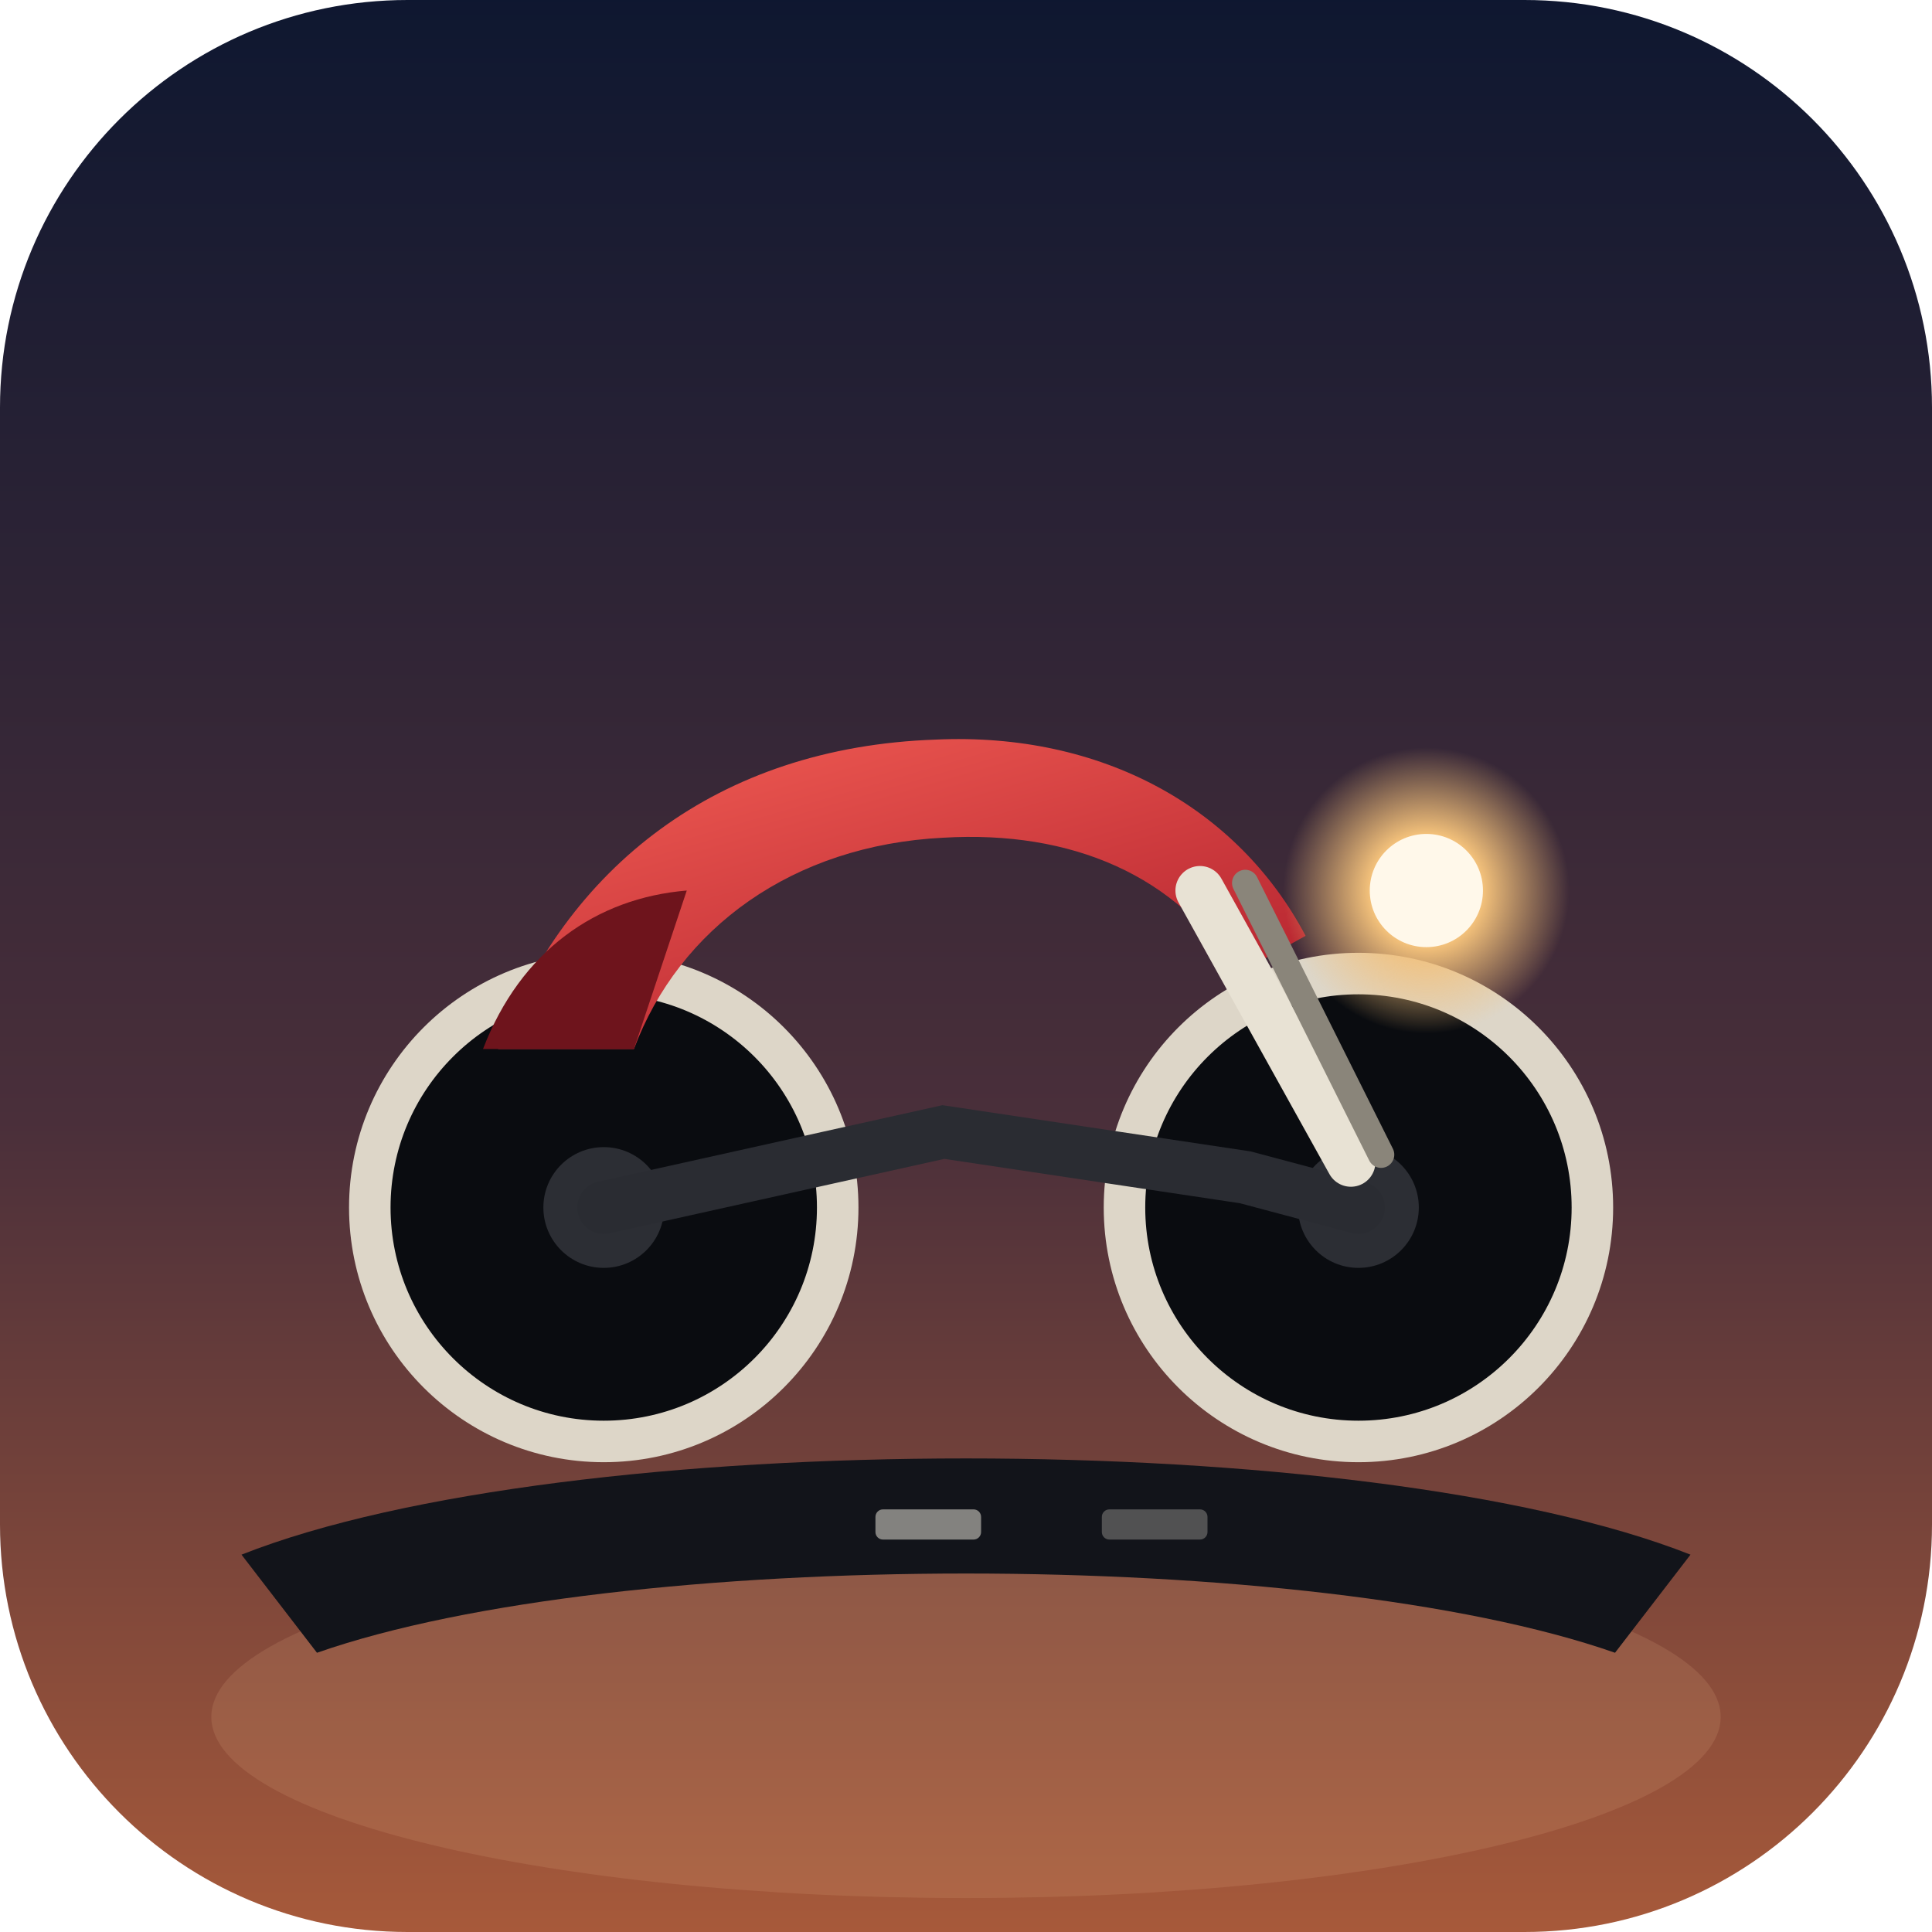
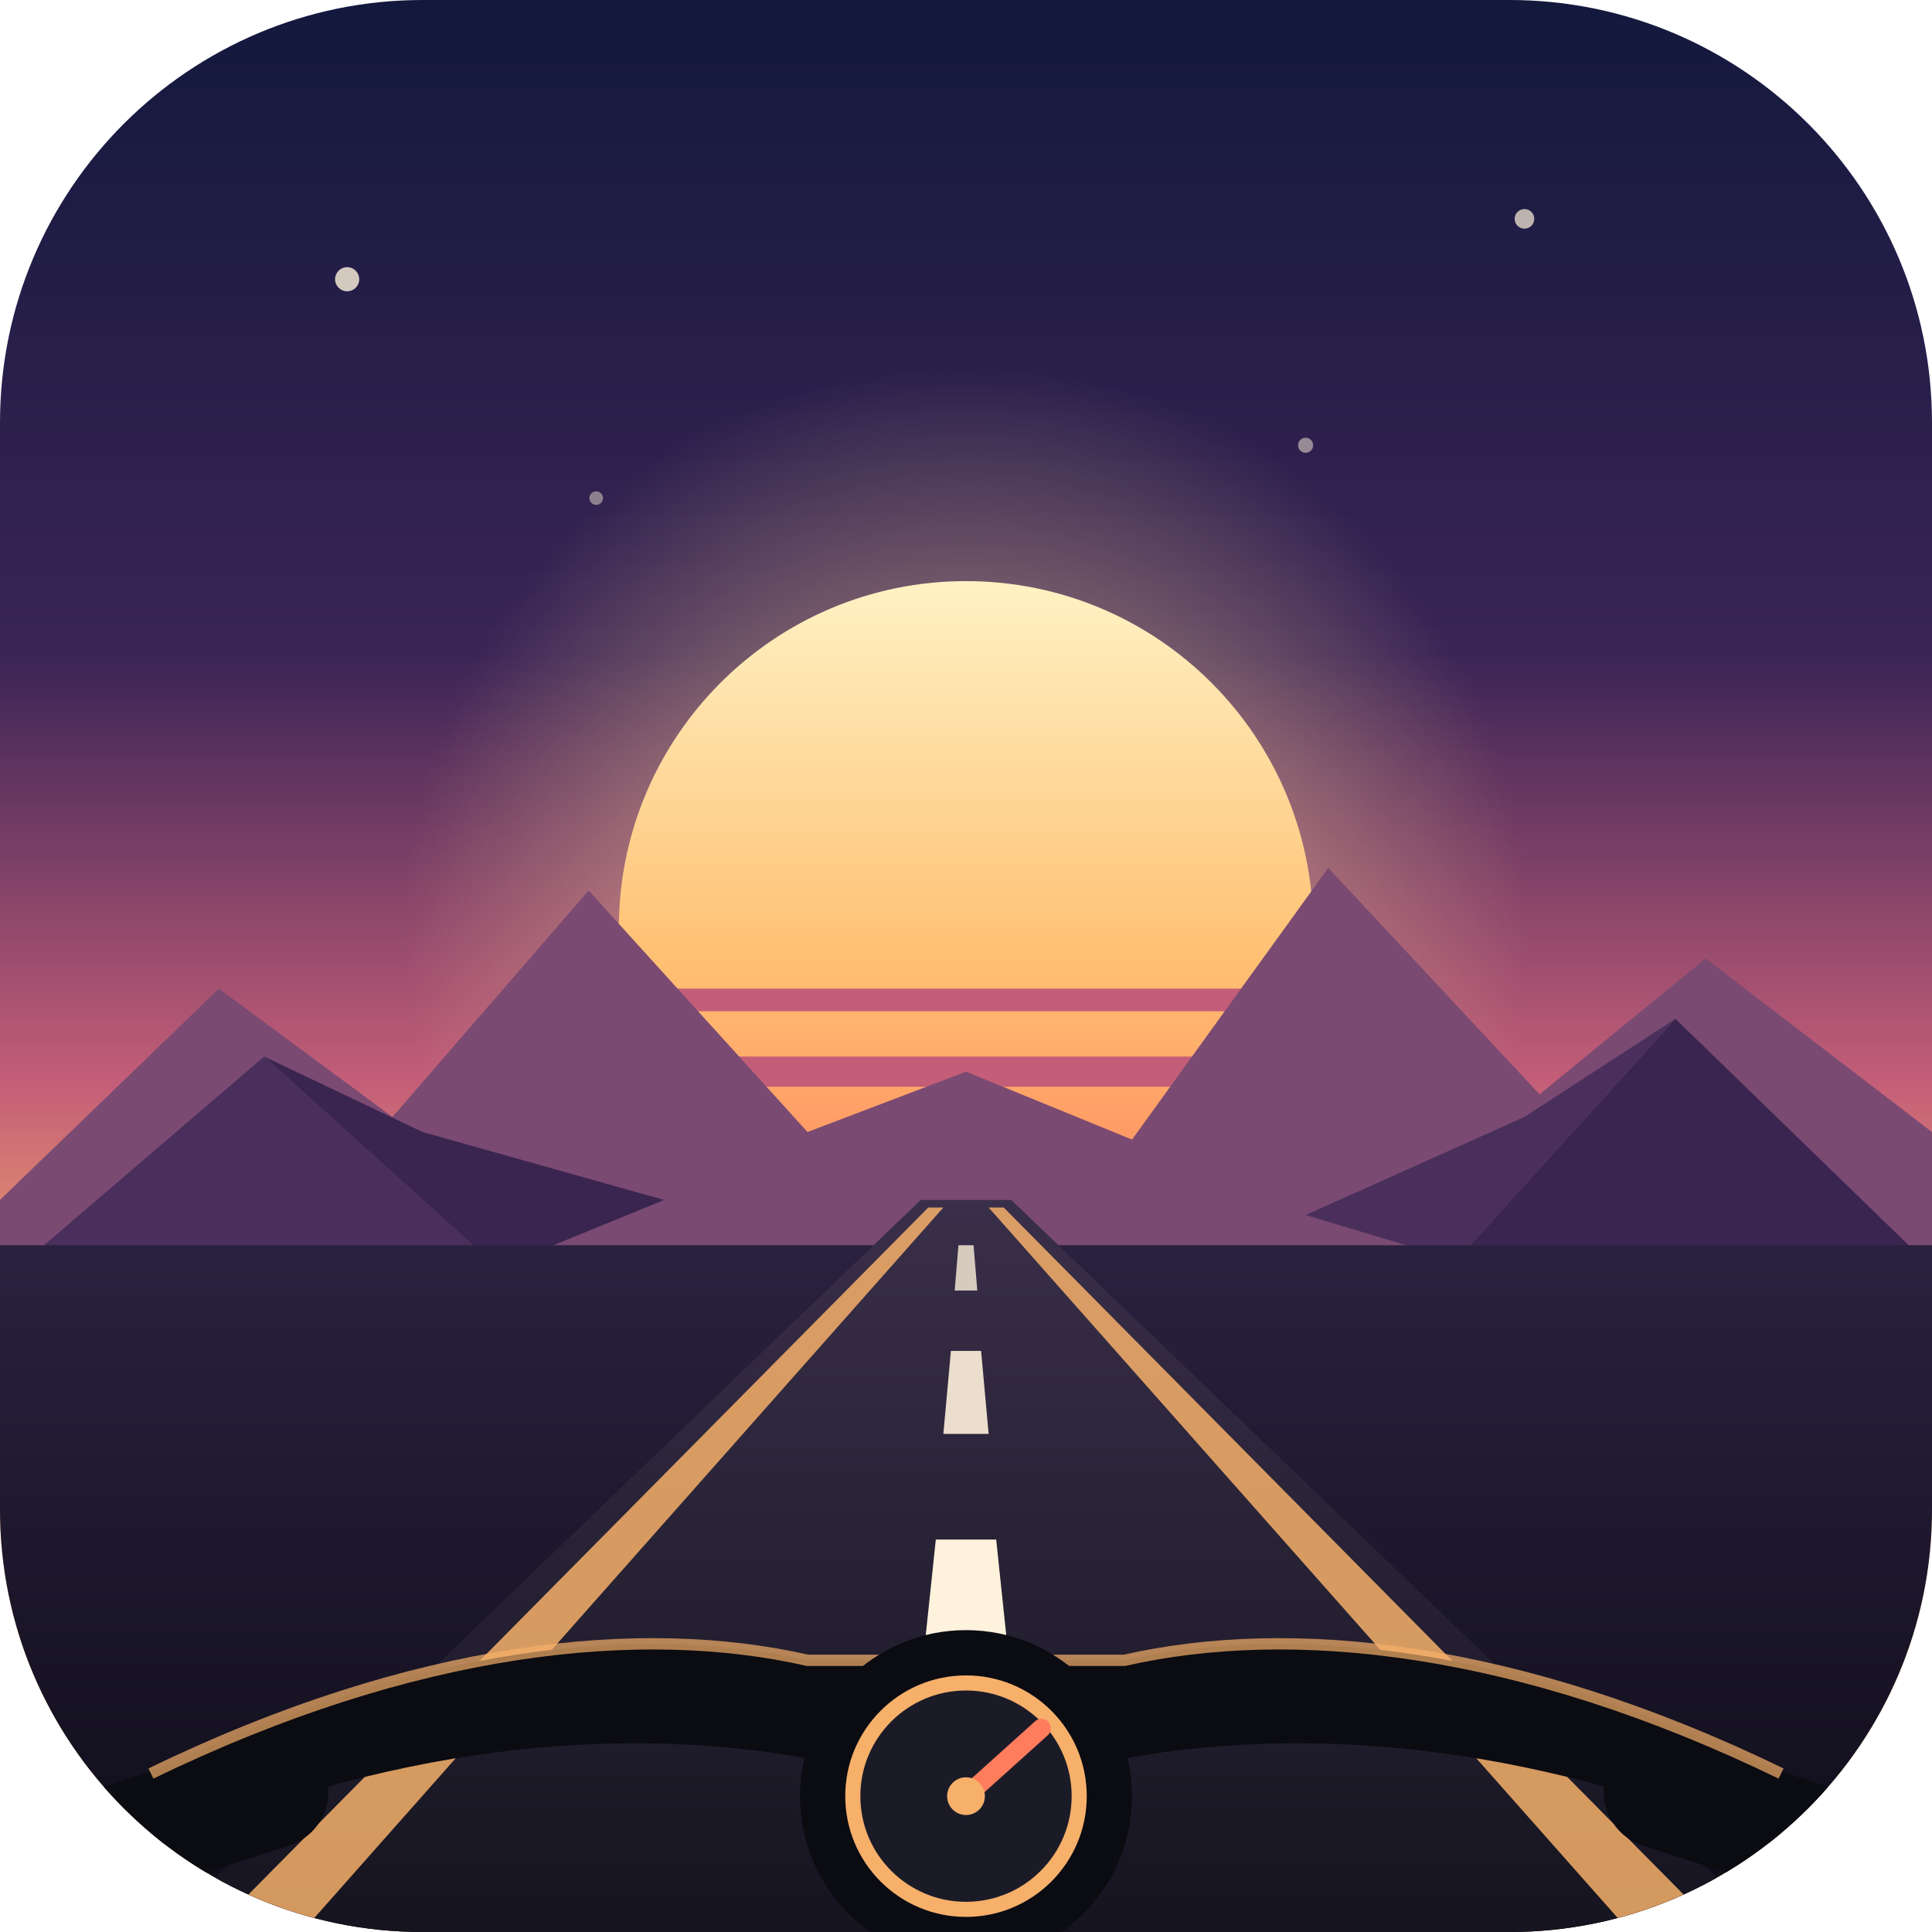
<svg xmlns="http://www.w3.org/2000/svg" width="512" height="512" viewBox="0 0 512 512">
  <defs>
+     <clipPath id="tile">
+       <rect width="512" height="512" rx="112" />
+     </clipPath>
    <linearGradient id="sky" x1="0" y1="0" x2="0" y2="1">
-       <stop offset="0%" stop-color="#0e1730" />
-       <stop offset="58%" stop-color="#4a2f3a" />
-       <stop offset="100%" stop-color="#a85a3a" />
+       <stop offset="0%" stop-color="#12183c" />
+       <stop offset="34%" stop-color="#3a2456" />
+       <stop offset="56%" stop-color="#c45e78" />
+       <stop offset="70%" stop-color="#f6b06a" />
    </linearGradient>
-     <linearGradient id="paint" x1="0.15" y1="0" x2="0.9" y2="1">
-       <stop offset="0%" stop-color="#ef5a52" />
-       <stop offset="100%" stop-color="#b01f2c" />
+     <linearGradient id="sun" x1="0" y1="0" x2="0" y2="1">
+       <stop offset="0%" stop-color="#fff2c4" />
+       <stop offset="55%" stop-color="#ffc072" />
+       <stop offset="100%" stop-color="#ff7d5c" />
    </linearGradient>
-     <radialGradient id="lamp" cx="50%" cy="50%" r="50%">
-       <stop offset="0%" stop-color="#fff7e4" />
-       <stop offset="40%" stop-color="#f2c07a" />
-       <stop offset="100%" stop-color="#f2c07a" stop-opacity="0" />
+     <radialGradient id="halo" cx="50%" cy="50%" r="50%">
+       <stop offset="0%" stop-color="#ffd59a" stop-opacity="0.75" />
+       <stop offset="100%" stop-color="#ffd59a" stop-opacity="0" />
    </radialGradient>
+     <linearGradient id="road" x1="0" y1="0" x2="0" y2="1">
+       <stop offset="0%" stop-color="#3a2f4a" />
+       <stop offset="100%" stop-color="#15141f" />
+     </linearGradient>
+     <linearGradient id="land" x1="0" y1="0" x2="0" y2="1">
+       <stop offset="0%" stop-color="#2a2140" />
+       <stop offset="100%" stop-color="#0d0c16" />
+     </linearGradient>
  </defs>
-   <rect width="512" height="512" rx="108" fill="url(#sky)" />
-   <ellipse cx="256" cy="455" rx="200" ry="48" fill="#e8b089" opacity="0.16" />
-   <path d="M64 412 C150 378 362 378 448 412 L428 438 C348 410 164 410 84 438 Z" fill="#12141a" />
-   <rect x="232" y="400" width="28" height="8" rx="2" fill="#f4efe4" opacity="0.5" />
-   <rect x="292" y="400" width="28" height="8" rx="2" fill="#f4efe4" opacity="0.28" />
-   <circle cx="160" cy="320" r="62" fill="#0a0c10" />
-   <circle cx="160" cy="320" r="62" fill="none" stroke="#ddd6c8" stroke-width="11" />
-   <circle cx="160" cy="320" r="16" fill="#2c2e34" />
-   <circle cx="360" cy="320" r="62" fill="#0a0c10" />
-   <circle cx="360" cy="320" r="62" fill="none" stroke="#ddd6c8" stroke-width="11" />
-   <circle cx="360" cy="320" r="16" fill="#2c2e34" />
-   <path d="M160 320 L250 300 L330 312 L360 320" fill="none" stroke="#2a2c32" stroke-width="14" stroke-linecap="round" />
-   <path d="     M132 278     C150 230, 190 198, 248 196     C292 194, 328 214, 346 248     L328 258     C312 232, 284 220, 250 222     C210 224, 180 246, 168 278     Z   " fill="url(#paint)" />
-   <path d="     M128 278     C138 252, 158 238, 182 236     L168 278     Z   " fill="#6e141c" />
-   <path d="M318 236 L358 308" stroke="#e8e2d4" stroke-width="13" stroke-linecap="round" />
-   <path d="M330 234 L366 306" stroke="#8a857a" stroke-width="7" stroke-linecap="round" />
-   <circle cx="378" cy="236" r="38" fill="url(#lamp)" />
-   <circle cx="378" cy="236" r="15" fill="#fff8ea" />
+   <g clip-path="url(#tile)">
+     <rect width="512" height="512" fill="url(#sky)" />
+     <g fill="#fff4dc">
+       <circle cx="92" cy="74" r="3.2" opacity="0.8" />
+       <circle cx="404" cy="58" r="2.6" opacity="0.7" />
+       <circle cx="346" cy="118" r="2" opacity="0.5" />
+       <circle cx="158" cy="132" r="1.8" opacity="0.45" />
+     </g>
+     <circle cx="256" cy="246" r="150" fill="url(#halo)" />
+     <circle cx="256" cy="246" r="92" fill="url(#sun)" />
+     <g fill="#c45e78">
+       <rect x="150" y="262" width="212" height="6" />
+       <rect x="150" y="280" width="212" height="8" />
+       <rect x="150" y="312" width="212" height="11" />
+     </g>
+     <path d="M0 318 L58 262 L104 296 L156 236 L214 300 L256 284 L300 302 L352 230 L408 290 L452 254 L512 300 L512 360 L0 360 Z" fill="#7a4a72" />
+     <path d="M0 340 L70 280 L132 336 Z" fill="#4a2f5c" />
+     <path d="M70 280 L132 336 L176 318 L112 300 Z" fill="#3a2550" />
+     <path d="M512 336 L444 270 L386 334 Z" fill="#3a2550" />
+     <path d="M444 270 L386 334 L346 322 L404 296 Z" fill="#4a2f5c" />
+     <rect x="0" y="330" width="512" height="182" fill="url(#land)" />
+     <path d="M256 318 L268 318 L470 512 L42 512 L244 318 Z" fill="url(#road)" />
+     <path d="M246 320 L56 512 L80 512 L250 320 Z" fill="#f6b06a" opacity="0.85" />
+     <path d="M266 320 L456 512 L432 512 L262 320 Z" fill="#f6b06a" opacity="0.85" />
+     <g fill="#fff2dc">
+       <path d="M254 330 L258 330 L259 342 L253 342 Z" opacity="0.8" />
+       <path d="M252 358 L260 358 L262 380 L250 380 Z" opacity="0.9" />
+       <path d="M248 408 L264 408 L268 446 L244 446 Z" />
+     </g>
+     <path d="M40 470 C110 436 170 430 214 440 L298 440 C342 430 402 436 472 470 L472 490 C402 460 342 458 298 466 L214 466 C170 458 110 460 40 490 Z" fill="#0b0b12" />
+     <rect x="18" y="466" width="70" height="30" rx="15" fill="#0b0b12" transform="rotate(-18 53 481)" />
+     <rect x="424" y="466" width="70" height="30" rx="15" fill="#0b0b12" transform="rotate(18 459 481)" />
+     <path d="M40 470 C110 436 170 430 214 440 L298 440 C342 430 402 436 472 470" fill="none" stroke="#f6b06a" stroke-width="3" opacity="0.7" />
+     <circle cx="256" cy="476" r="44" fill="#0b0b12" />
+     <circle cx="256" cy="476" r="30" fill="#1b1b28" stroke="#f6b06a" stroke-width="4" />
+     <path d="M256 476 L276 458" stroke="#ff7d5c" stroke-width="5" stroke-linecap="round" />
+     <circle cx="256" cy="476" r="5" fill="#f6b06a" />
+   </g>
</svg>
